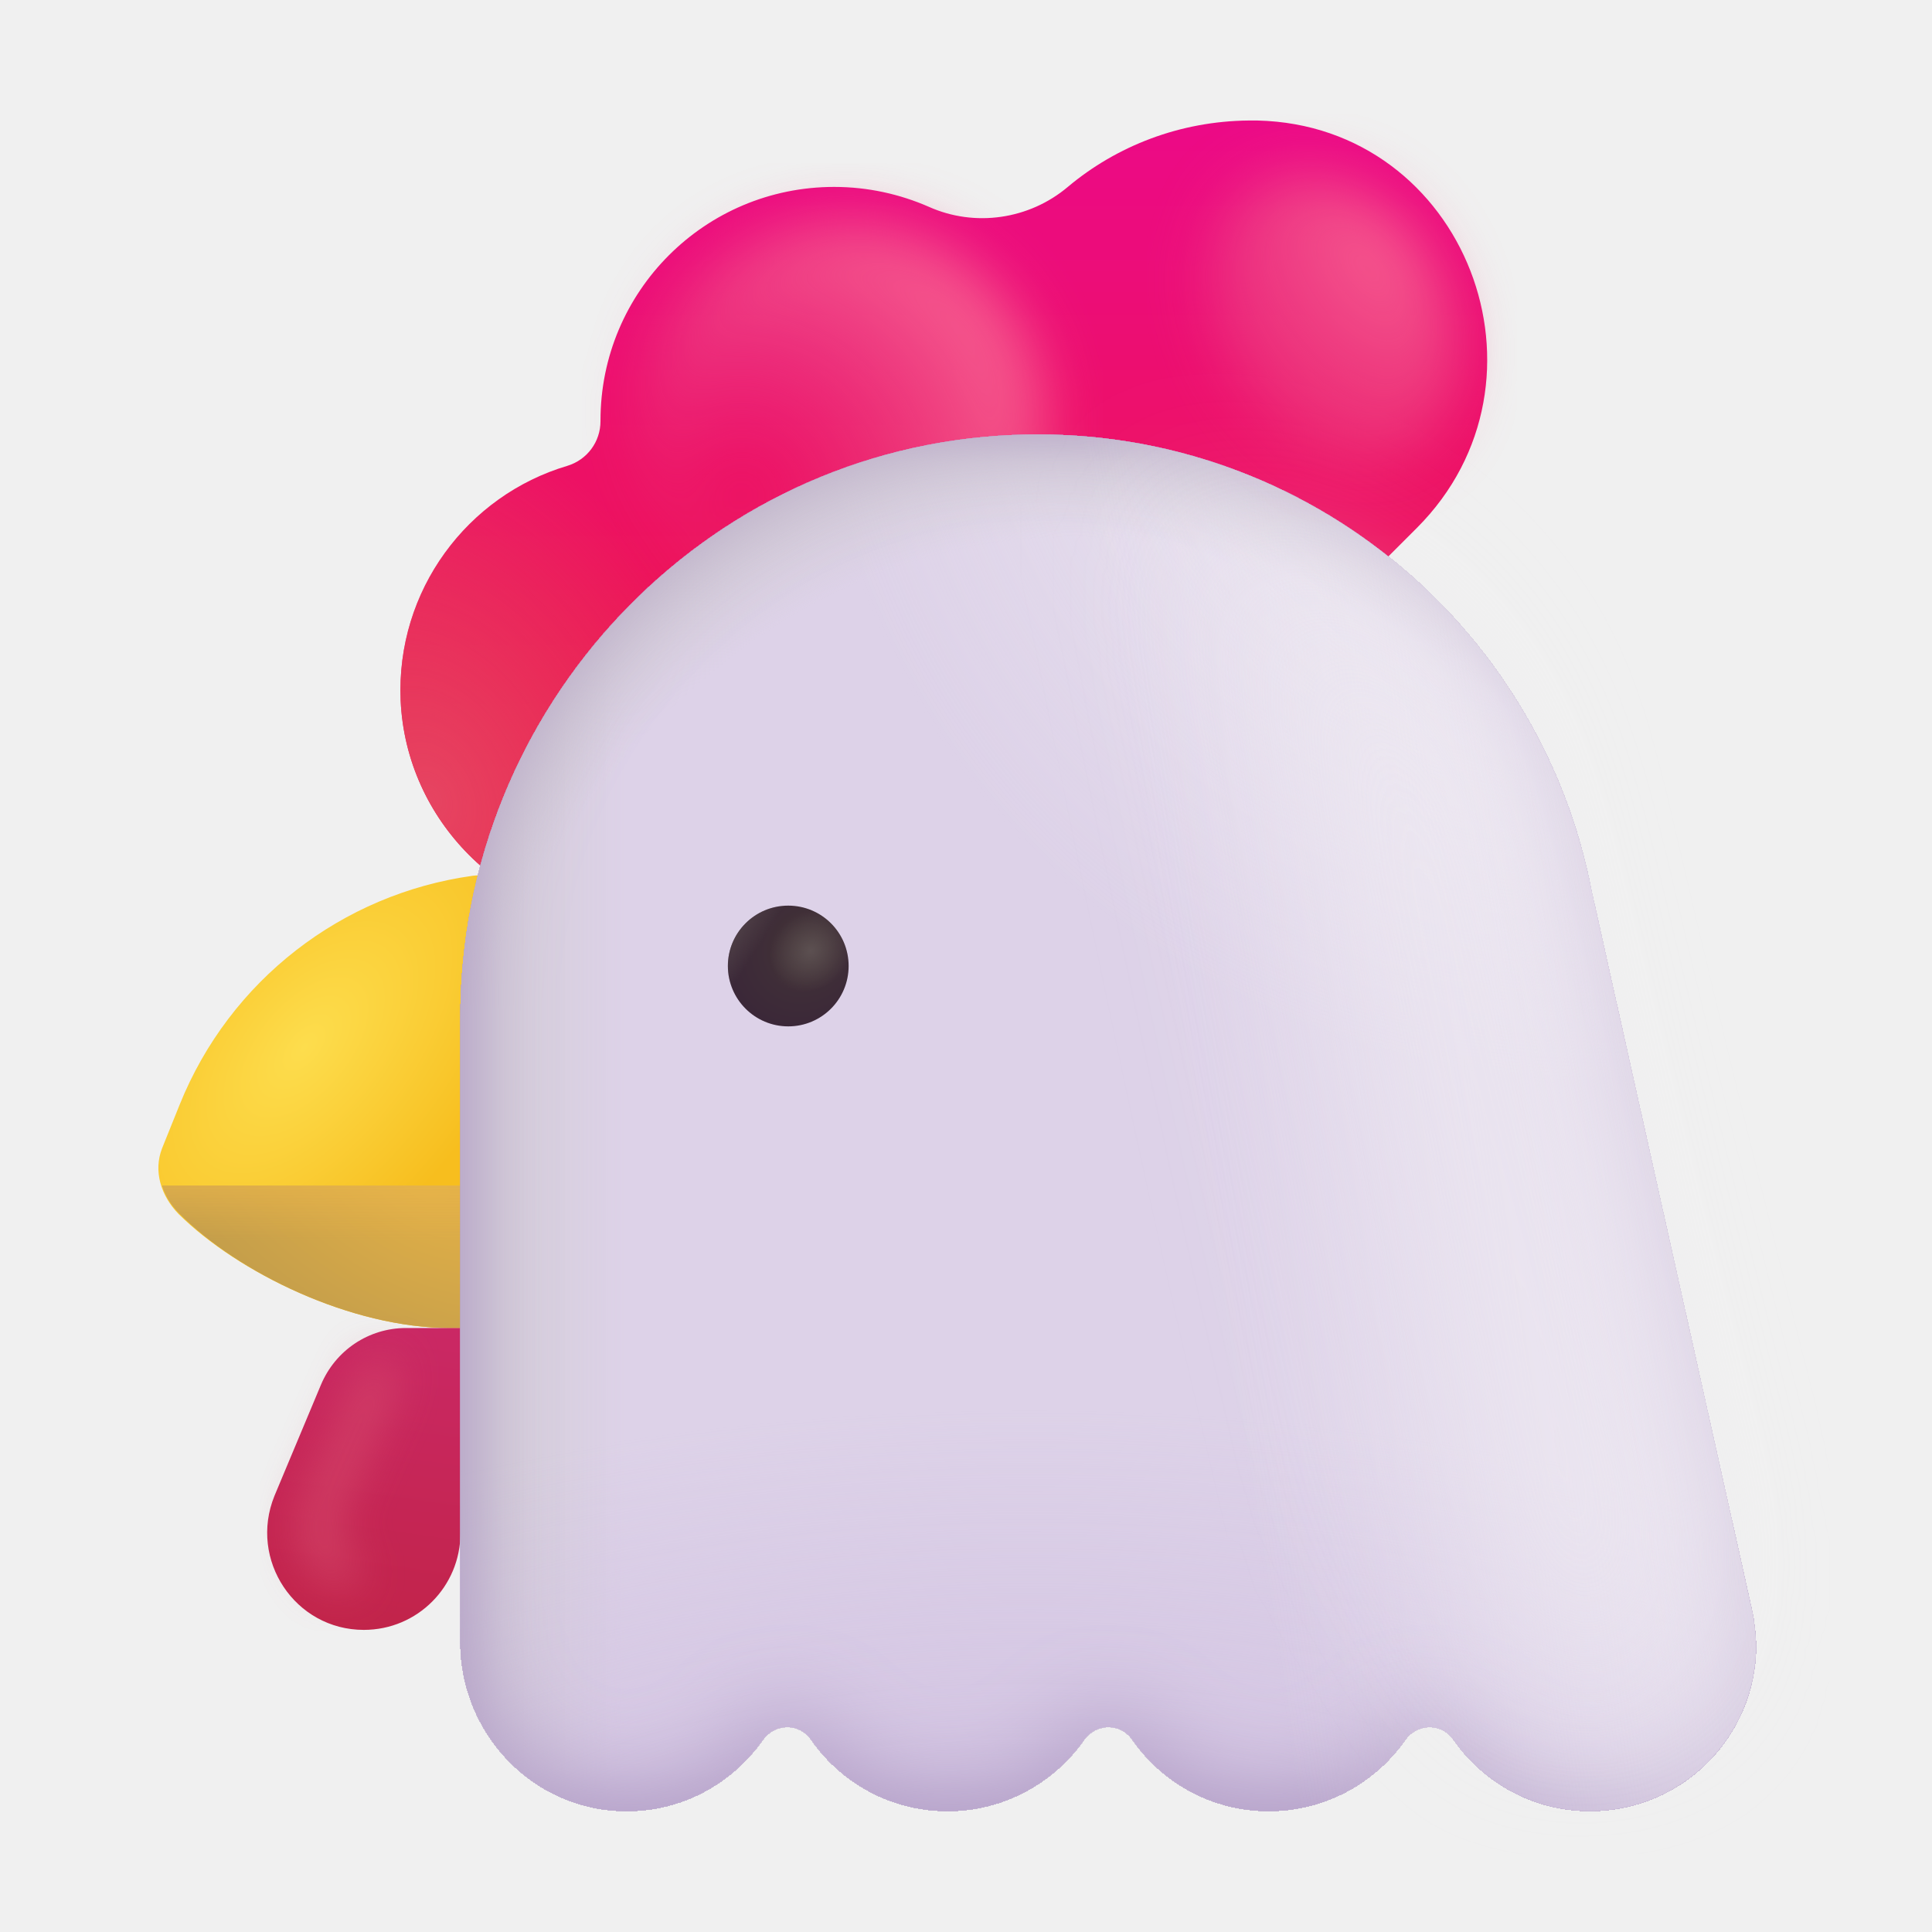
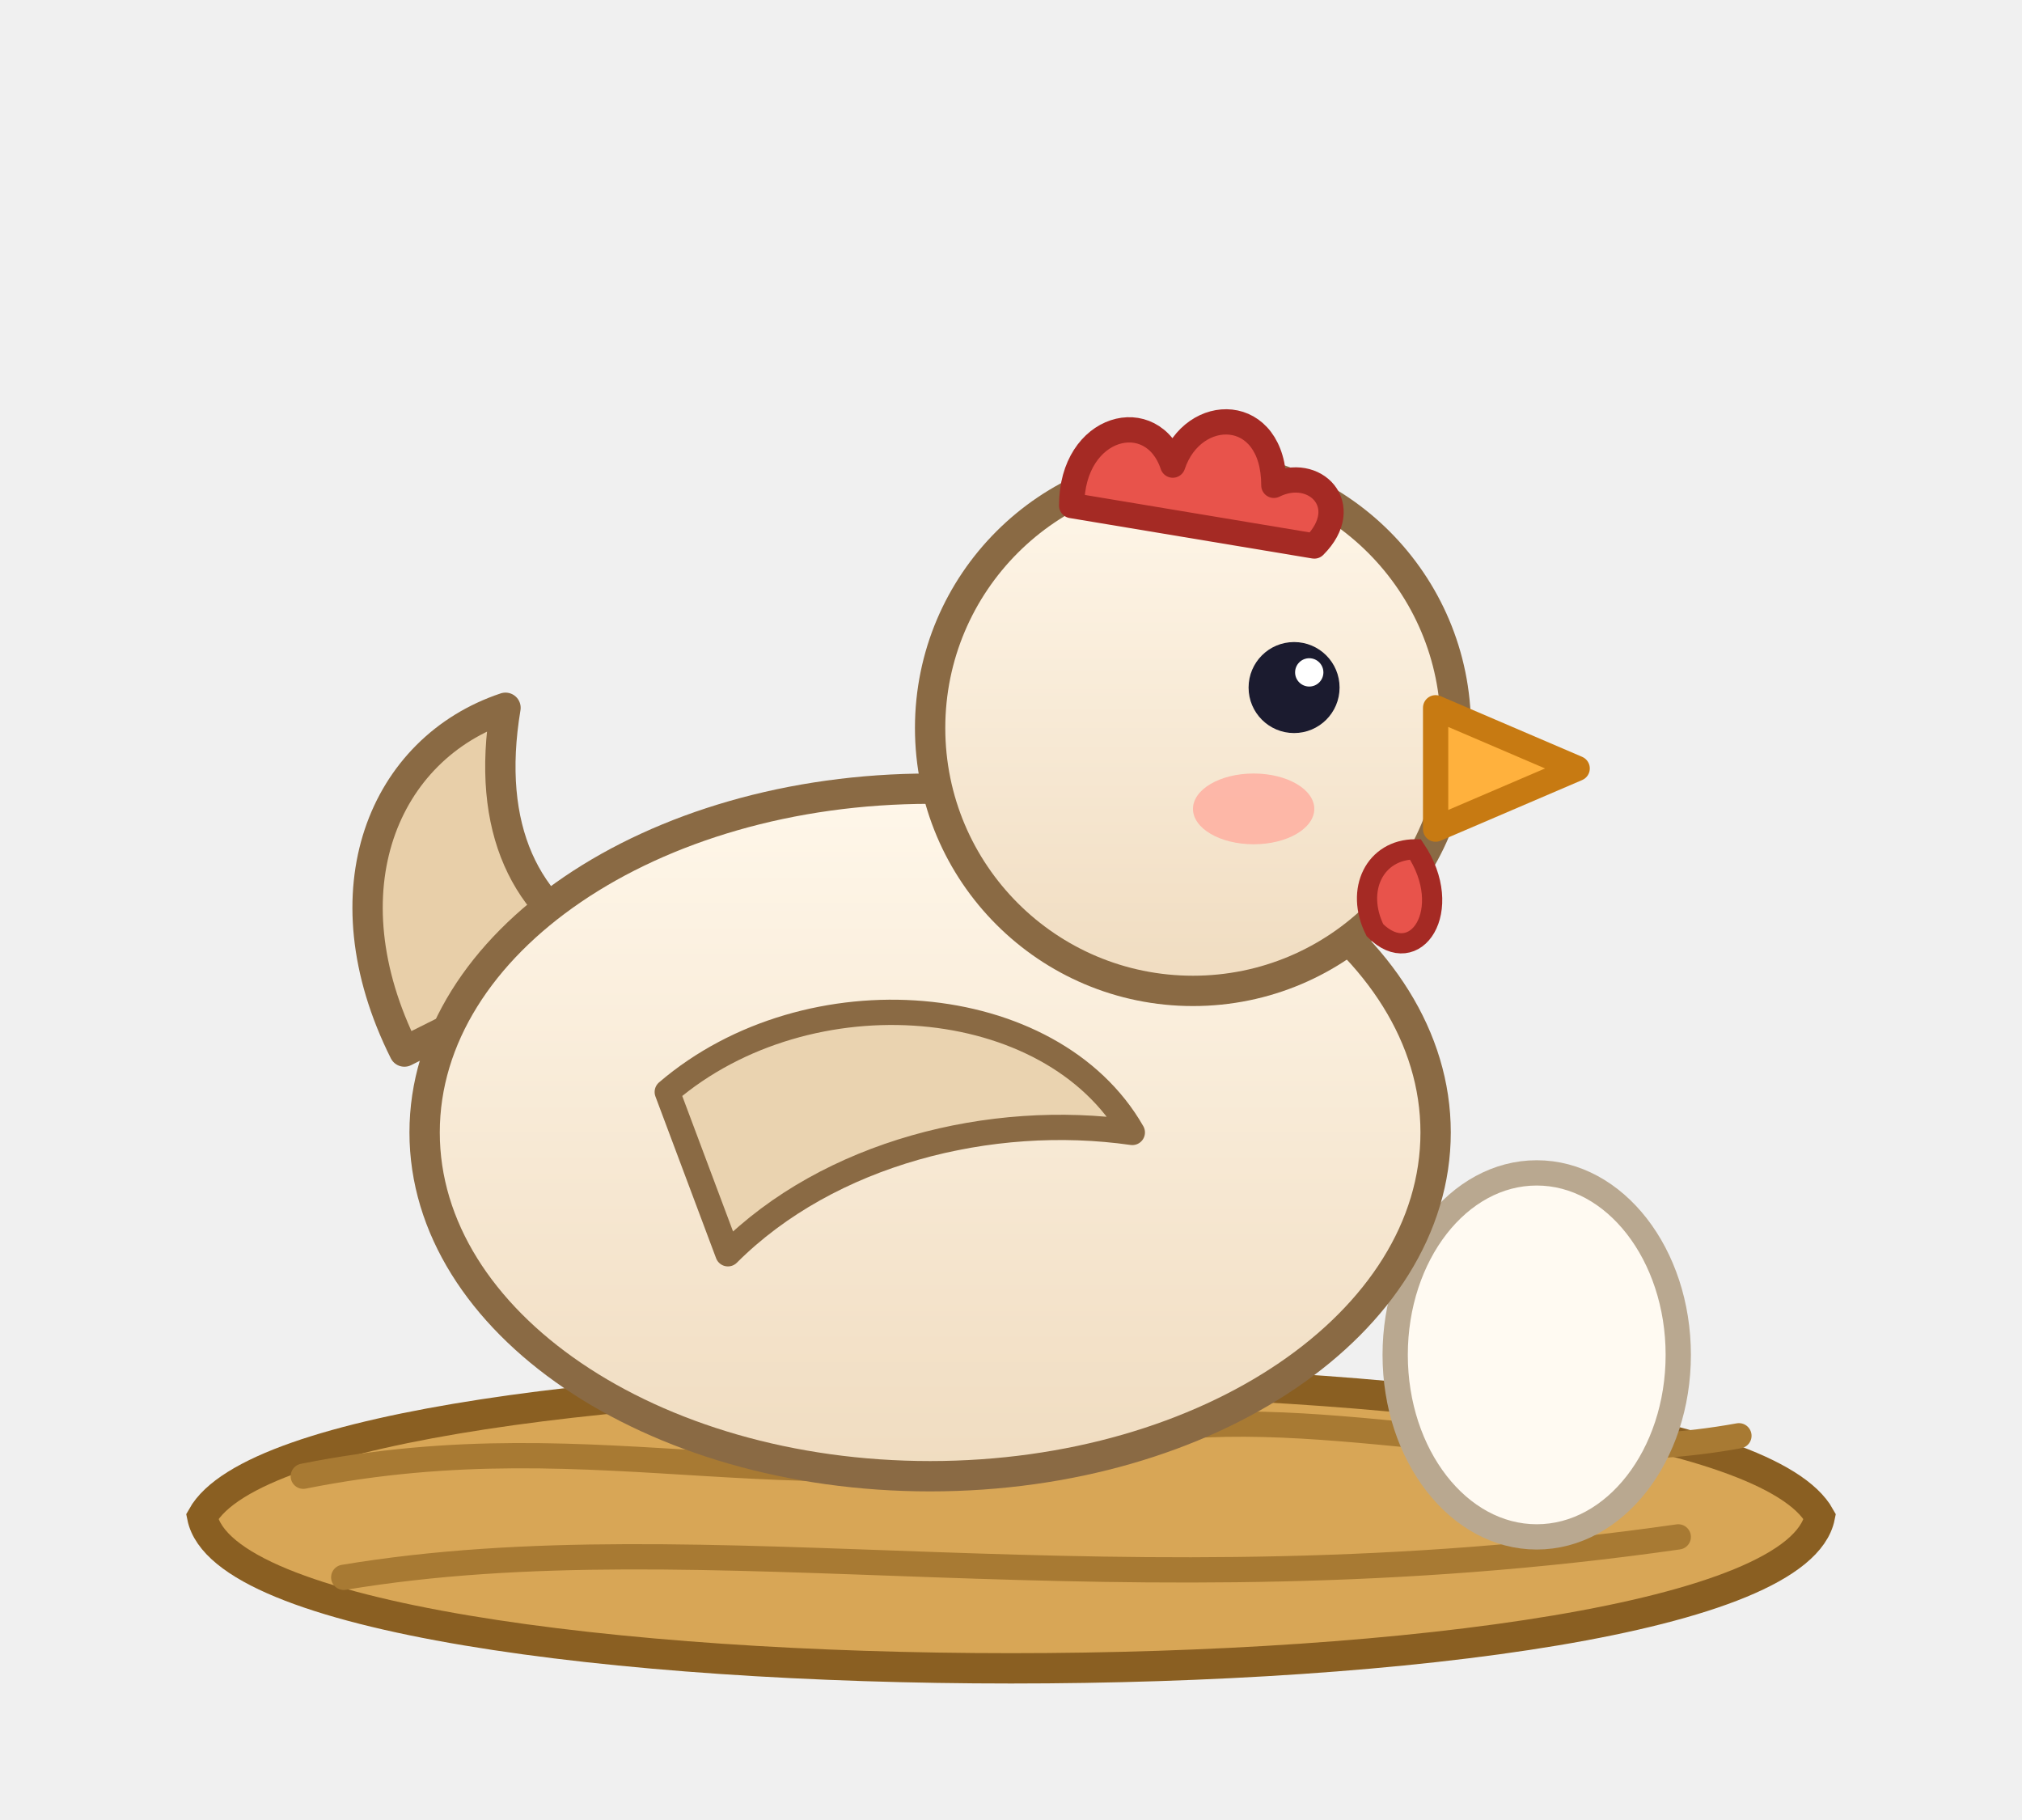
- <svg xmlns="http://www.w3.org/2000/svg" width="32" height="32" viewBox="0 0 32 32" fill="none">
-   <path d="M9.716 17.046L8.936 16.656C8.776 16.576 8.666 16.406 8.666 16.226V15.236C8.666 14.786 8.276 14.446 7.826 14.506C5.666 14.806 3.806 16.236 2.976 18.296L2.686 19.016C2.536 19.396 2.666 19.806 2.956 20.106C3.936 21.076 5.816 21.996 7.456 21.996H10.746V19.636V18.716C10.746 18.006 10.346 17.356 9.716 17.046Z" fill="url(#paint0_radial_28327_4658)" />
-   <path d="M2.976 20.106C3.936 21.076 5.816 21.996 7.456 21.996H10.746V20.736L10.236 19.636H2.686C2.736 19.806 2.836 19.966 2.976 20.106Z" fill="url(#paint1_radial_28327_4658)" />
-   <path d="M2.976 20.106C3.936 21.076 5.816 21.996 7.456 21.996H10.746V20.736L10.236 19.636H2.686C2.736 19.806 2.836 19.966 2.976 20.106Z" fill="url(#paint2_linear_28327_4658)" />
-   <path d="M20.356 11.416V11.856L23.466 8.746C25.906 6.306 24.276 2.076 20.826 1.996C20.776 1.996 20.736 1.996 20.686 1.996C19.546 2.006 18.496 2.416 17.686 3.096C17.046 3.636 16.146 3.766 15.386 3.426C14.906 3.216 14.376 3.096 13.816 3.096C11.676 3.096 9.946 4.826 9.946 6.966V6.976C9.946 7.316 9.726 7.616 9.396 7.716C7.746 8.206 6.556 9.776 6.636 11.606C6.726 13.586 8.336 15.206 10.316 15.296C12.536 15.396 14.366 13.626 14.366 11.426C14.366 11.216 14.346 11.006 14.316 10.806C15.326 10.676 16.216 10.146 16.826 9.396C17.626 10.526 18.896 11.306 20.356 11.416Z" fill="url(#paint3_linear_28327_4658)" />
-   <path d="M20.356 11.416V11.856L23.466 8.746C25.906 6.306 24.276 2.076 20.826 1.996C20.776 1.996 20.736 1.996 20.686 1.996C19.546 2.006 18.496 2.416 17.686 3.096C17.046 3.636 16.146 3.766 15.386 3.426C14.906 3.216 14.376 3.096 13.816 3.096C11.676 3.096 9.946 4.826 9.946 6.966V6.976C9.946 7.316 9.726 7.616 9.396 7.716C7.746 8.206 6.556 9.776 6.636 11.606C6.726 13.586 8.336 15.206 10.316 15.296C12.536 15.396 14.366 13.626 14.366 11.426C14.366 11.216 14.346 11.006 14.316 10.806C15.326 10.676 16.216 10.146 16.826 9.396C17.626 10.526 18.896 11.306 20.356 11.416Z" fill="url(#paint4_radial_28327_4658)" />
-   <g filter="url(#filter0_f_28327_4658)">
-     <circle cx="13.953" cy="7.019" r="3.311" fill="url(#paint5_radial_28327_4658)" />
-   </g>
-   <path d="M7.626 25.396V21.996H6.726C6.106 21.996 5.556 22.366 5.316 22.936L4.546 24.776C4.116 25.836 4.886 26.996 6.026 26.996C6.916 26.996 7.626 26.276 7.626 25.396Z" fill="url(#paint6_linear_28327_4658)" />
-   <g filter="url(#filter1_i_28327_4658)">
-     <path d="M29.016 26.666L26.366 14.786C25.516 10.326 21.516 6.996 16.766 7.206C11.636 7.426 7.626 11.726 7.626 16.856V27.196C7.626 28.716 8.836 29.986 10.356 29.996C11.296 30.006 12.126 29.536 12.636 28.816C12.836 28.536 13.246 28.536 13.436 28.816C13.936 29.526 14.756 29.996 15.696 29.996C16.626 29.996 17.456 29.526 17.956 28.816C18.156 28.536 18.566 28.536 18.756 28.816C19.256 29.526 20.076 29.996 21.016 29.996C21.946 29.996 22.776 29.526 23.276 28.816C23.476 28.536 23.886 28.536 24.076 28.816C24.576 29.526 25.396 29.996 26.336 29.996C27.856 29.996 29.086 28.766 29.086 27.246C29.076 27.046 29.056 26.846 29.016 26.666Z" fill="#DDD2E8" />
-     <path d="M29.016 26.666L26.366 14.786C25.516 10.326 21.516 6.996 16.766 7.206C11.636 7.426 7.626 11.726 7.626 16.856V27.196C7.626 28.716 8.836 29.986 10.356 29.996C11.296 30.006 12.126 29.536 12.636 28.816C12.836 28.536 13.246 28.536 13.436 28.816C13.936 29.526 14.756 29.996 15.696 29.996C16.626 29.996 17.456 29.526 17.956 28.816C18.156 28.536 18.566 28.536 18.756 28.816C19.256 29.526 20.076 29.996 21.016 29.996C21.946 29.996 22.776 29.526 23.276 28.816C23.476 28.536 23.886 28.536 24.076 28.816C24.576 29.526 25.396 29.996 26.336 29.996C27.856 29.996 29.086 28.766 29.086 27.246C29.076 27.046 29.056 26.846 29.016 26.666Z" fill="url(#paint7_radial_28327_4658)" />
-     <path d="M29.016 26.666L26.366 14.786C25.516 10.326 21.516 6.996 16.766 7.206C11.636 7.426 7.626 11.726 7.626 16.856V27.196C7.626 28.716 8.836 29.986 10.356 29.996C11.296 30.006 12.126 29.536 12.636 28.816C12.836 28.536 13.246 28.536 13.436 28.816C13.936 29.526 14.756 29.996 15.696 29.996C16.626 29.996 17.456 29.526 17.956 28.816C18.156 28.536 18.566 28.536 18.756 28.816C19.256 29.526 20.076 29.996 21.016 29.996C21.946 29.996 22.776 29.526 23.276 28.816C23.476 28.536 23.886 28.536 24.076 28.816C24.576 29.526 25.396 29.996 26.336 29.996C27.856 29.996 29.086 28.766 29.086 27.246C29.076 27.046 29.056 26.846 29.016 26.666Z" fill="url(#paint8_linear_28327_4658)" />
-     <path d="M29.016 26.666L26.366 14.786C25.516 10.326 21.516 6.996 16.766 7.206C11.636 7.426 7.626 11.726 7.626 16.856V27.196C7.626 28.716 8.836 29.986 10.356 29.996C11.296 30.006 12.126 29.536 12.636 28.816C12.836 28.536 13.246 28.536 13.436 28.816C13.936 29.526 14.756 29.996 15.696 29.996C16.626 29.996 17.456 29.526 17.956 28.816C18.156 28.536 18.566 28.536 18.756 28.816C19.256 29.526 20.076 29.996 21.016 29.996C21.946 29.996 22.776 29.526 23.276 28.816C23.476 28.536 23.886 28.536 24.076 28.816C24.576 29.526 25.396 29.996 26.336 29.996C27.856 29.996 29.086 28.766 29.086 27.246C29.076 27.046 29.056 26.846 29.016 26.666Z" fill="url(#paint9_radial_28327_4658)" />
-     <path d="M29.016 26.666L26.366 14.786C25.516 10.326 21.516 6.996 16.766 7.206C11.636 7.426 7.626 11.726 7.626 16.856V27.196C7.626 28.716 8.836 29.986 10.356 29.996C11.296 30.006 12.126 29.536 12.636 28.816C12.836 28.536 13.246 28.536 13.436 28.816C13.936 29.526 14.756 29.996 15.696 29.996C16.626 29.996 17.456 29.526 17.956 28.816C18.156 28.536 18.566 28.536 18.756 28.816C19.256 29.526 20.076 29.996 21.016 29.996C21.946 29.996 22.776 29.526 23.276 28.816C23.476 28.536 23.886 28.536 24.076 28.816C24.576 29.526 25.396 29.996 26.336 29.996C27.856 29.996 29.086 28.766 29.086 27.246C29.076 27.046 29.056 26.846 29.016 26.666Z" fill="url(#paint10_radial_28327_4658)" />
-   </g>
-   <path d="M29.016 26.666L26.366 14.786C25.516 10.326 21.516 6.996 16.766 7.206C11.636 7.426 7.626 11.726 7.626 16.856V27.196C7.626 28.716 8.836 29.986 10.356 29.996C11.296 30.006 12.126 29.536 12.636 28.816C12.836 28.536 13.246 28.536 13.436 28.816C13.936 29.526 14.756 29.996 15.696 29.996C16.626 29.996 17.456 29.526 17.956 28.816C18.156 28.536 18.566 28.536 18.756 28.816C19.256 29.526 20.076 29.996 21.016 29.996C21.946 29.996 22.776 29.526 23.276 28.816C23.476 28.536 23.886 28.536 24.076 28.816C24.576 29.526 25.396 29.996 26.336 29.996C27.856 29.996 29.086 28.766 29.086 27.246C29.076 27.046 29.056 26.846 29.016 26.666Z" fill="url(#paint11_linear_28327_4658)" />
-   <g filter="url(#filter2_f_28327_4658)">
-     <path d="M22.174 25.451L19.105 8.293C22.403 8.928 24.27 11.345 24.737 13.381C25.7 17.585 27.424 24.571 27.685 25.451C28.011 26.552 27.718 27.992 26.283 28.182C24.848 28.373 24.331 27.088 23.841 26.337C23.352 25.586 22.527 25.401 22.174 25.451Z" fill="url(#paint12_linear_28327_4658)" />
-   </g>
-   <path d="M13.056 17C13.609 17 14.056 16.552 14.056 16C14.056 15.448 13.609 15 13.056 15C12.504 15 12.056 15.448 12.056 16C12.056 16.552 12.504 17 13.056 17Z" fill="url(#paint13_radial_28327_4658)" />
-   <path d="M13.056 17C13.609 17 14.056 16.552 14.056 16C14.056 15.448 13.609 15 13.056 15C12.504 15 12.056 15.448 12.056 16C12.056 16.552 12.504 17 13.056 17Z" fill="url(#paint14_radial_28327_4658)" />
-   <path d="M13.056 17C13.609 17 14.056 16.552 14.056 16C14.056 15.448 13.609 15 13.056 15C12.504 15 12.056 15.448 12.056 16C12.056 16.552 12.504 17 13.056 17Z" fill="url(#paint15_linear_28327_4658)" />
-   <g filter="url(#filter3_f_28327_4658)">
-     <ellipse cx="22.061" cy="5.302" rx="1.874" ry="2.548" transform="rotate(-30 22.0614 5.30169)" fill="url(#paint16_radial_28327_4658)" />
-   </g>
-   <g filter="url(#filter4_f_28327_4658)">
-     <path d="M6.314 22.755L5.317 24.991C5.225 25.215 5.169 25.739 5.678 26.046" stroke="#D74C6D" stroke-width="0.4" stroke-linecap="round" />
-   </g>
+ <svg xmlns="http://www.w3.org/2000/svg" viewBox="0 0 200 180">
  <defs>
-     <filter id="filter0_f_28327_4658" x="9.642" y="2.708" width="8.622" height="8.622" filterUnits="userSpaceOnUse" color-interpolation-filters="sRGB">
-       <feFlood flood-opacity="0" result="BackgroundImageFix" />
-       <feBlend mode="normal" in="SourceGraphic" in2="BackgroundImageFix" result="shape" />
-       <feGaussianBlur stdDeviation="0.5" result="effect1_foregroundBlur_28327_4658" />
-     </filter>
-     <filter id="filter1_i_28327_4658" x="7.626" y="6.946" width="21.46" height="23.05" filterUnits="userSpaceOnUse" color-interpolation-filters="sRGB">
-       <feFlood flood-opacity="0" result="BackgroundImageFix" />
-       <feBlend mode="normal" in="SourceGraphic" in2="BackgroundImageFix" result="shape" />
-       <feColorMatrix in="SourceAlpha" type="matrix" values="0 0 0 0 0 0 0 0 0 0 0 0 0 0 0 0 0 0 127 0" result="hardAlpha" />
-       <feOffset dy="-0.25" />
-       <feGaussianBlur stdDeviation="0.75" />
-       <feComposite in2="hardAlpha" operator="arithmetic" k2="-1" k3="1" />
-       <feColorMatrix type="matrix" values="0 0 0 0 0.702 0 0 0 0 0.624 0 0 0 0 0.78 0 0 0 1 0" />
-       <feBlend mode="normal" in2="shape" result="effect1_innerShadow_28327_4658" />
-     </filter>
-     <filter id="filter2_f_28327_4658" x="16.605" y="5.793" width="13.701" height="24.908" filterUnits="userSpaceOnUse" color-interpolation-filters="sRGB">
-       <feFlood flood-opacity="0" result="BackgroundImageFix" />
-       <feBlend mode="normal" in="SourceGraphic" in2="BackgroundImageFix" result="shape" />
-       <feGaussianBlur stdDeviation="1.25" result="effect1_foregroundBlur_28327_4658" />
-     </filter>
-     <filter id="filter3_f_28327_4658" x="18.998" y="1.904" width="6.127" height="6.796" filterUnits="userSpaceOnUse" color-interpolation-filters="sRGB">
-       <feFlood flood-opacity="0" result="BackgroundImageFix" />
-       <feBlend mode="normal" in="SourceGraphic" in2="BackgroundImageFix" result="shape" />
-       <feGaussianBlur stdDeviation="0.5" result="effect1_foregroundBlur_28327_4658" />
-     </filter>
-     <filter id="filter4_f_28327_4658" x="4.306" y="21.805" width="2.957" height="5.191" filterUnits="userSpaceOnUse" color-interpolation-filters="sRGB">
-       <feFlood flood-opacity="0" result="BackgroundImageFix" />
-       <feBlend mode="normal" in="SourceGraphic" in2="BackgroundImageFix" result="shape" />
-       <feGaussianBlur stdDeviation="0.375" result="effect1_foregroundBlur_28327_4658" />
-     </filter>
-     <radialGradient id="paint0_radial_28327_4658" cx="0" cy="0" r="1" gradientUnits="userSpaceOnUse" gradientTransform="translate(5.04245 17.3461) rotate(40.075) scale(3.43046 6.49176)">
-       <stop stop-color="#FDDD4D" />
-       <stop offset="0.88" stop-color="#F7BE1E" />
-     </radialGradient>
-     <radialGradient id="paint1_radial_28327_4658" cx="0" cy="0" r="1" gradientUnits="userSpaceOnUse" gradientTransform="translate(7.04105 19.6357) rotate(117.39) scale(4.91736 9.11714)">
-       <stop stop-color="#E2B047" />
-       <stop offset="0.653" stop-color="#C19C4B" />
-     </radialGradient>
-     <linearGradient id="paint2_linear_28327_4658" x1="6.716" y1="19.102" x2="6.716" y2="21.996" gradientUnits="userSpaceOnUse">
-       <stop stop-color="#EBB64B" />
-       <stop offset="0.496" stop-color="#E4B14A" stop-opacity="0" />
+     <linearGradient id="kp-lijf" x1="0" y1="0" x2="0" y2="1">
+       <stop offset="0" stop-color="#fff7ea" />
+       <stop offset="1" stop-color="#f0dcc0" />
    </linearGradient>
-     <linearGradient id="paint3_linear_28327_4658" x1="15.631" y1="19.531" x2="15.631" y2="1.129" gradientUnits="userSpaceOnUse">
-       <stop stop-color="#ED1C26" />
-       <stop offset="0.456" stop-color="#ED1452" />
-       <stop offset="1" stop-color="#EC098C" />
-     </linearGradient>
-     <radialGradient id="paint4_radial_28327_4658" cx="0" cy="0" r="1" gradientUnits="userSpaceOnUse" gradientTransform="translate(7.11853 13.276) rotate(-22.2527) scale(5.19238 7.02538)">
-       <stop stop-color="#E64461" />
-       <stop offset="1" stop-color="#E64461" stop-opacity="0" />
-     </radialGradient>
-     <radialGradient id="paint5_radial_28327_4658" cx="0" cy="0" r="1" gradientUnits="userSpaceOnUse" gradientTransform="translate(12.2925 8.19983) rotate(-26.5526) scale(5.27665)">
-       <stop offset="0.073" stop-color="#E44D7D" stop-opacity="0" />
-       <stop offset="1" stop-color="#F86392" />
-     </radialGradient>
-     <linearGradient id="paint6_linear_28327_4658" x1="5.858" y1="28.668" x2="6.828" y2="21.996" gradientUnits="userSpaceOnUse">
-       <stop stop-color="#BF2241" />
-       <stop offset="1" stop-color="#CA2864" />
-     </linearGradient>
-     <radialGradient id="paint7_radial_28327_4658" cx="0" cy="0" r="1" gradientUnits="userSpaceOnUse" gradientTransform="translate(27.2883 3.8956) rotate(130.216) scale(14.4696 13.6195)">
-       <stop stop-color="#F2EFF4" />
-       <stop offset="1" stop-color="#F2EFF4" stop-opacity="0" />
-     </radialGradient>
-     <linearGradient id="paint8_linear_28327_4658" x1="7.169" y1="18.596" x2="10.373" y2="18.596" gradientUnits="userSpaceOnUse">
-       <stop stop-color="#CFCAD0" />
-       <stop offset="1" stop-color="#CFCAD0" stop-opacity="0" />
-     </linearGradient>
-     <radialGradient id="paint9_radial_28327_4658" cx="0" cy="0" r="1" gradientUnits="userSpaceOnUse" gradientTransform="translate(19.2612 27.8707) rotate(-97.6281) scale(21.1875 14.505)">
-       <stop offset="0.897" stop-color="#CFCAD0" stop-opacity="0" />
-       <stop offset="1" stop-color="#CFCAD0" />
-     </radialGradient>
-     <radialGradient id="paint10_radial_28327_4658" cx="0" cy="0" r="1" gradientUnits="userSpaceOnUse" gradientTransform="translate(17.03 33.3399) rotate(-89.9062) scale(9.99293 21.5097)">
-       <stop stop-color="#CDBCDF" />
-       <stop offset="1" stop-color="#CDBCDF" stop-opacity="0" />
-     </radialGradient>
-     <linearGradient id="paint11_linear_28327_4658" x1="33.606" y1="19.684" x2="20.18" y2="21.826" gradientUnits="userSpaceOnUse">
-       <stop stop-color="#F2EFF4" />
-       <stop offset="1" stop-color="#F2EFF4" stop-opacity="0" />
-     </linearGradient>
-     <linearGradient id="paint12_linear_28327_4658" x1="29.041" y1="18.247" x2="21.084" y2="20.094" gradientUnits="userSpaceOnUse">
-       <stop stop-color="#F2EFF4" />
-       <stop offset="1" stop-color="#F2EFF4" stop-opacity="0" />
-     </linearGradient>
-     <radialGradient id="paint13_radial_28327_4658" cx="0" cy="0" r="1" gradientUnits="userSpaceOnUse" gradientTransform="translate(13.3531 15.6782) rotate(125.838) scale(1.38773 1.23721)">
-       <stop offset="0.006" stop-color="#433437" />
-       <stop offset="1" stop-color="#3B2838" />
-     </radialGradient>
-     <radialGradient id="paint14_radial_28327_4658" cx="0" cy="0" r="1" gradientUnits="userSpaceOnUse" gradientTransform="translate(13.43 15.75) rotate(137.643) scale(0.71892 0.632475)">
-       <stop stop-color="#5C5051" />
-       <stop offset="1" stop-color="#5C5051" stop-opacity="0" />
-     </radialGradient>
-     <linearGradient id="paint15_linear_28327_4658" x1="12.86" y1="15.215" x2="12.172" y2="14.777" gradientUnits="userSpaceOnUse">
-       <stop stop-color="#5C5051" stop-opacity="0" />
-       <stop offset="1" stop-color="#5C5051" />
-     </linearGradient>
-     <radialGradient id="paint16_radial_28327_4658" cx="0" cy="0" r="1" gradientUnits="userSpaceOnUse" gradientTransform="translate(23.8705 4.61398) rotate(-169.993) scale(5.50433 6.39815)">
-       <stop stop-color="#F86392" />
-       <stop offset="1" stop-color="#E44D7D" stop-opacity="0" />
-     </radialGradient>
  </defs>
+   <path d="M20 150 C30 132 170 132 180 150 C176 170 24 170 20 150 Z" fill="#d8a656" stroke="#8a5f22" stroke-width="3" />
+   <path d="M30 146 C60 140 80 150 110 142 C130 138 150 146 172 142 M34 156 C70 150 110 160 166 152" fill="none" stroke="#a87a33" stroke-width="2.5" stroke-linecap="round" />
+   <ellipse cx="152" cy="134" rx="14" ry="18" fill="#fffaf2" stroke="#b9a890" stroke-width="2.5" />
+   <path d="M40 104 C32 88 38 74 50 70 C48 82 52 90 60 94 Z" fill="#e8cfa9" stroke="#8a6a44" stroke-width="3" stroke-linejoin="round" />
+   <ellipse cx="92" cy="112" rx="50" ry="34" fill="url(#kp-lijf)" stroke="#8a6a44" stroke-width="3" />
+   <path d="M66 108 C80 96 104 98 112 112 C98 110 82 114 72 124 Z" fill="#ead3b0" stroke="#8a6a44" stroke-width="2.5" stroke-linejoin="round" />
+   <circle cx="118" cy="72" r="26" fill="url(#kp-lijf)" stroke="#8a6a44" stroke-width="3" />
+   <path d="M106 50 C106 42 114 40 116 46 C118 40 126 40 126 48 C130 46 134 50 130 54 Z" fill="#e8534b" stroke="#a52a24" stroke-width="2.5" stroke-linejoin="round" />
+   <path d="M142 70 L156 76 L142 82 Z" fill="#ffb13d" stroke="#c77a12" stroke-width="2.5" stroke-linejoin="round" />
+   <path d="M140 84 C144 90 140 96 136 92 C134 88 136 84 140 84 Z" fill="#e8534b" stroke="#a52a24" stroke-width="2" />
+   <circle cx="128" cy="68" r="4.5" fill="#1b1b2f" />
+   <circle cx="129.5" cy="66.5" r="1.4" fill="#fff" />
+   <ellipse cx="124" cy="80" rx="6" ry="3.5" fill="#ffab9e" opacity="0.8" />
</svg>
